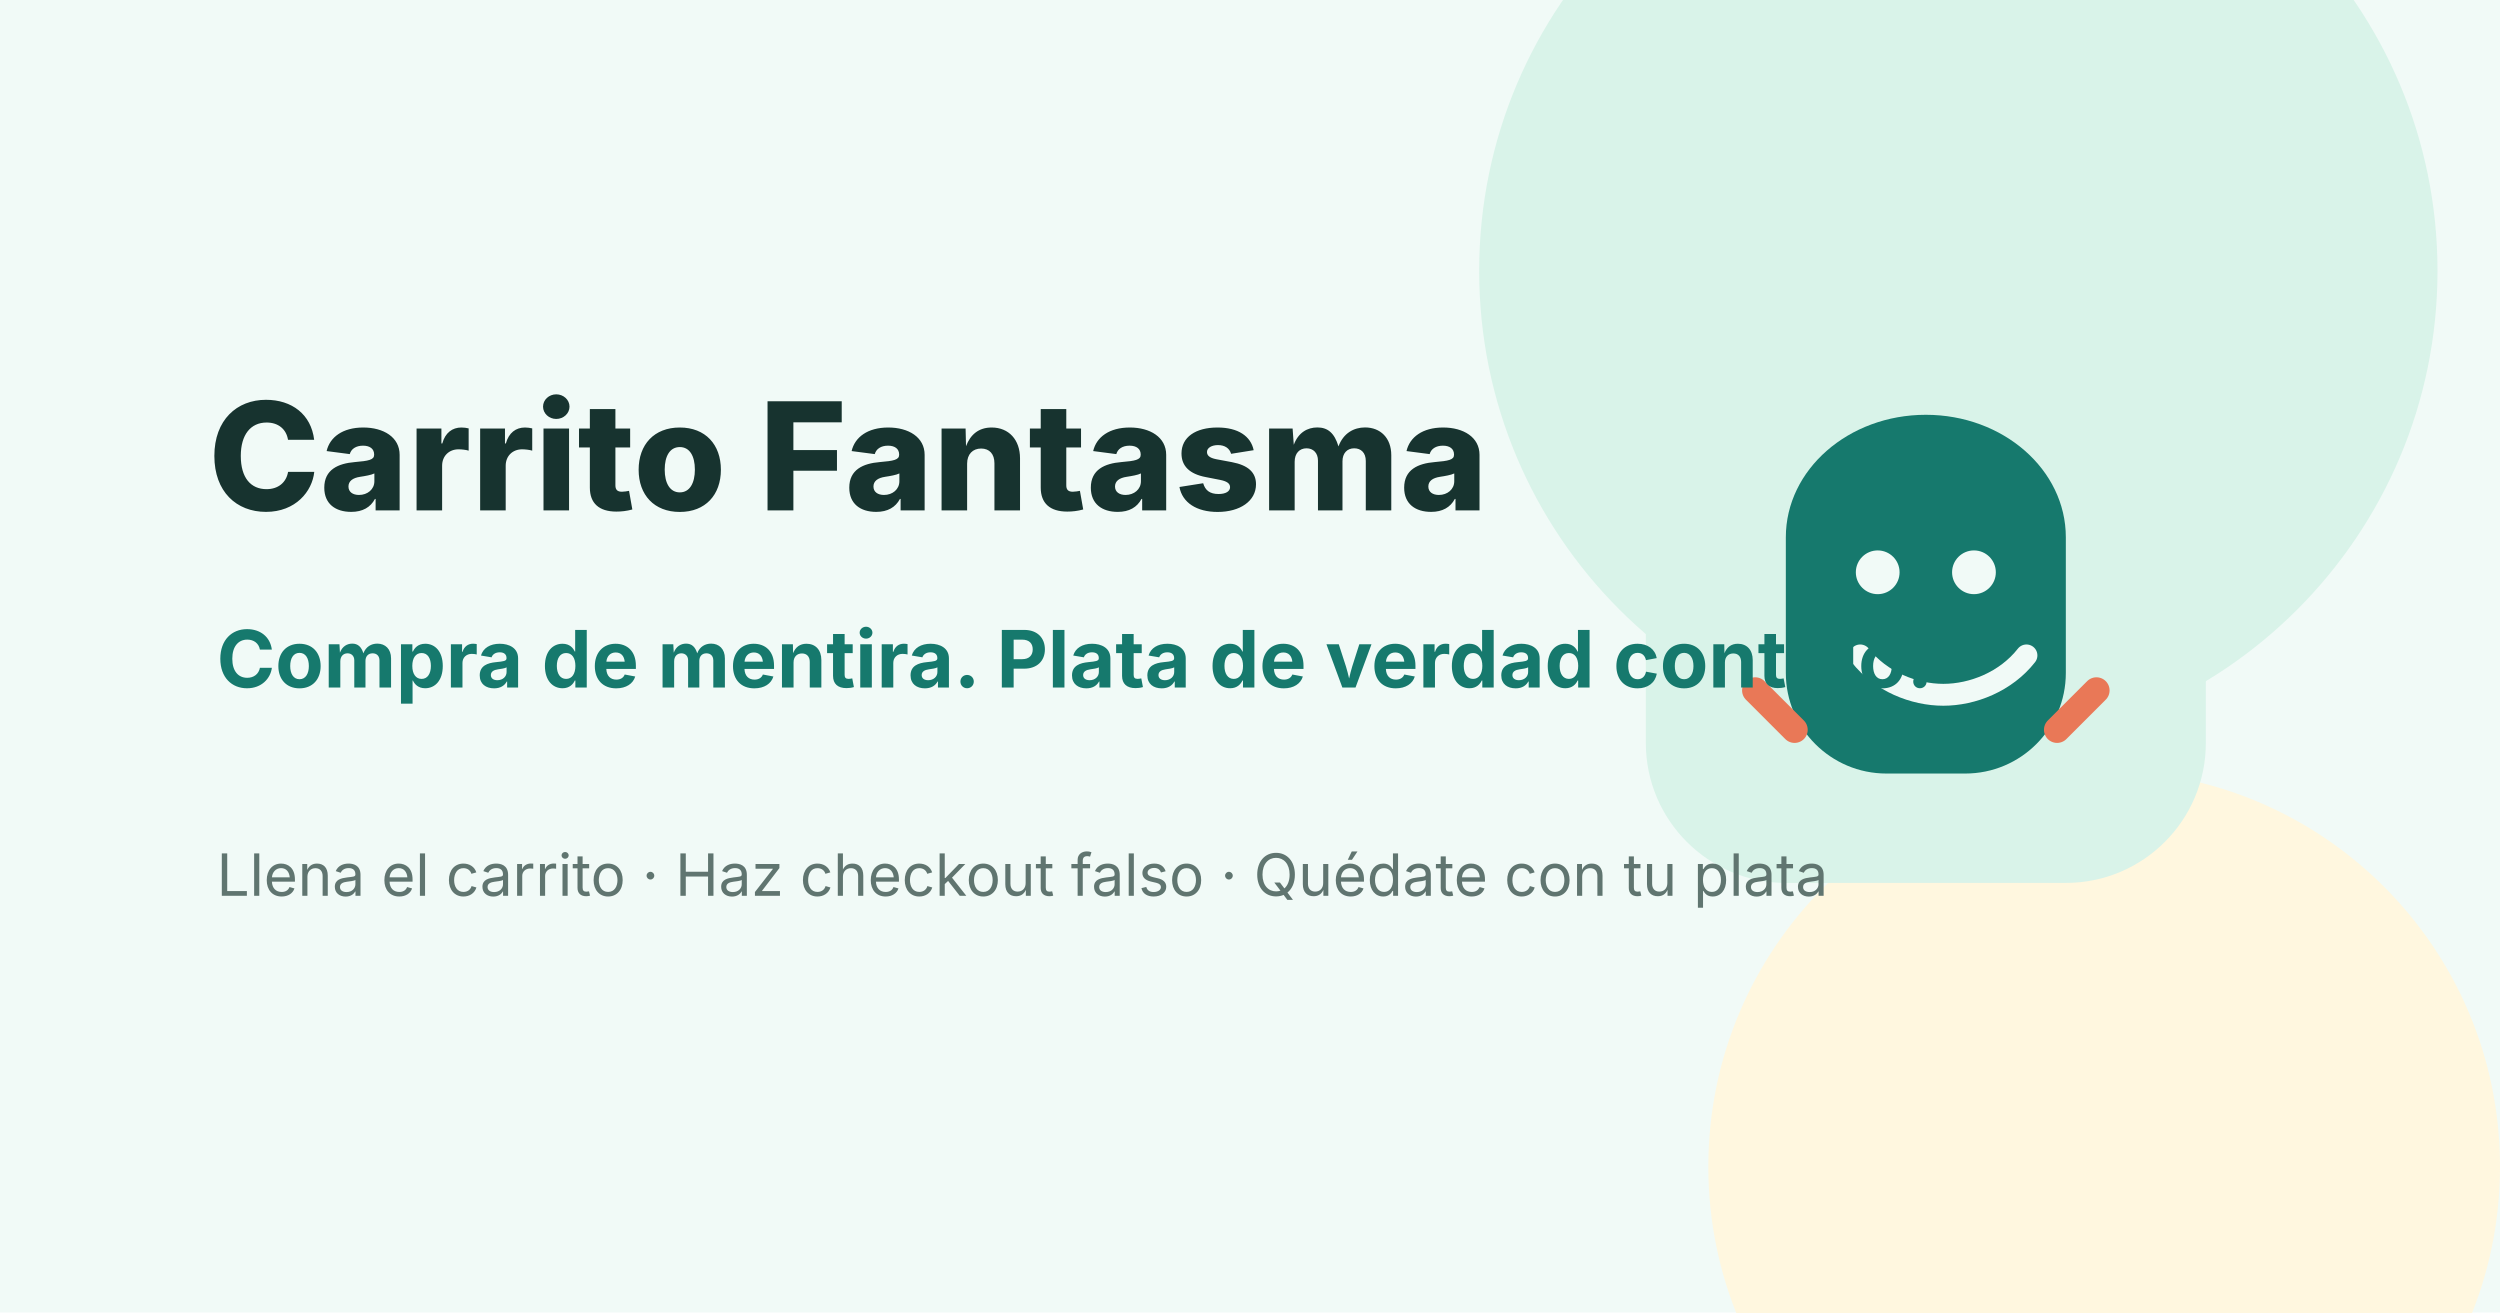
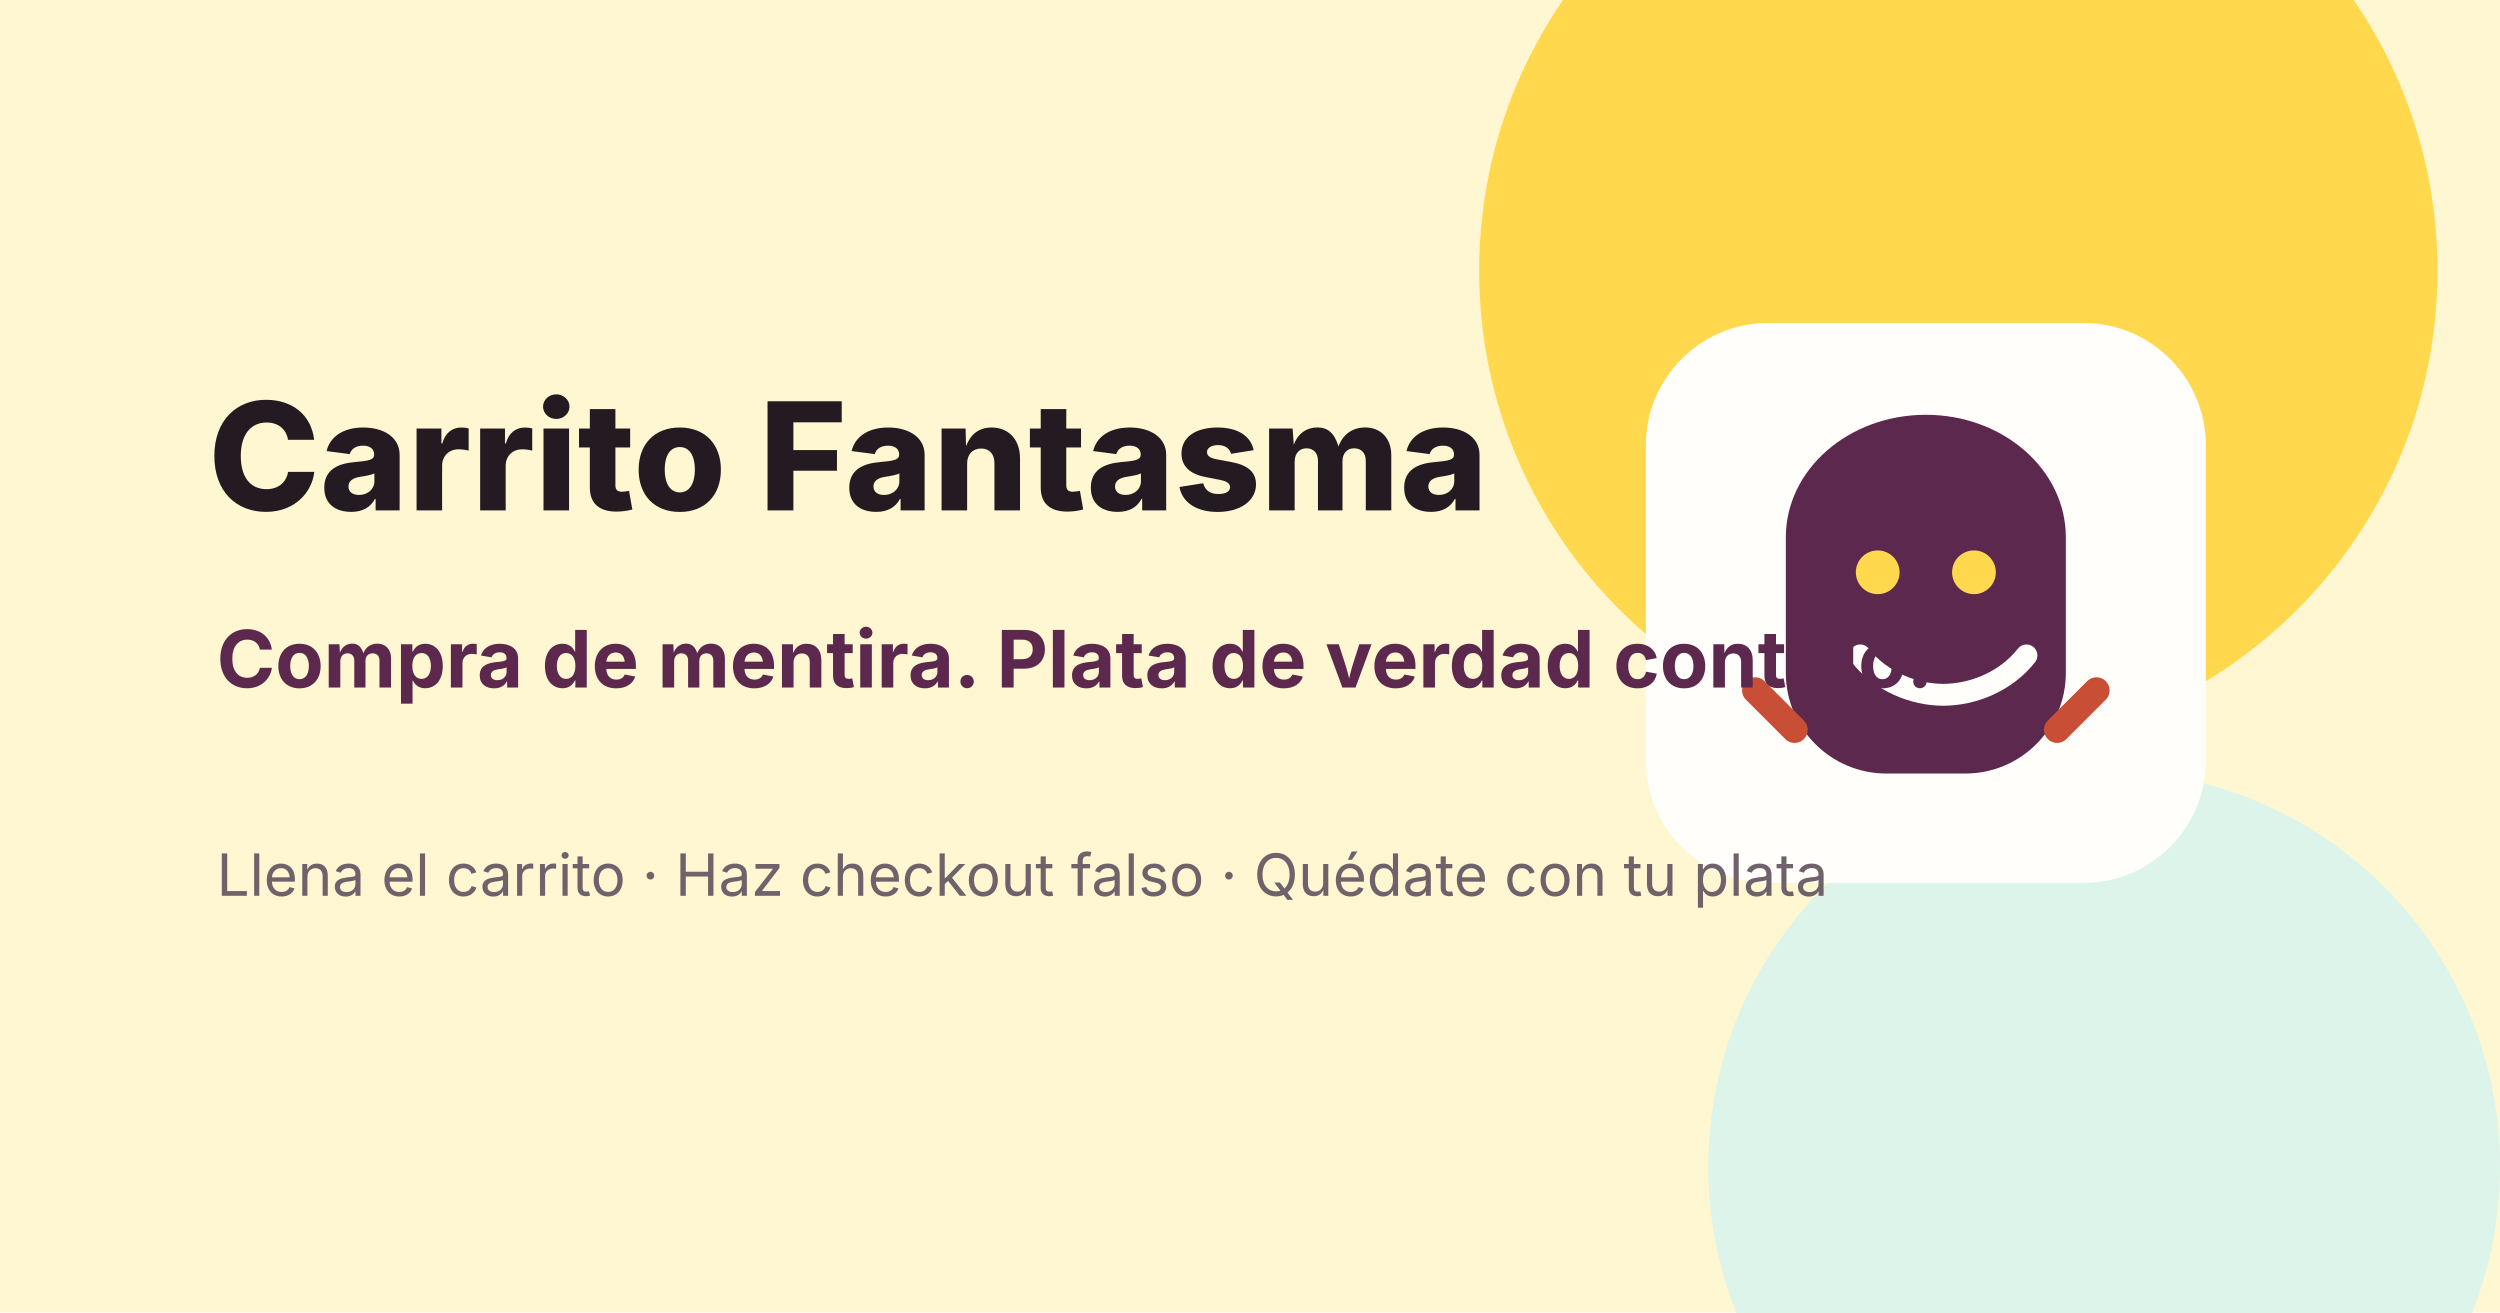
<svg xmlns="http://www.w3.org/2000/svg" width="1200" height="630" viewBox="0 0 1200 630">
-   <rect width="1200" height="630" fill="#f1faf7" />
-   <circle cx="940" cy="130" r="230" fill="#d9f3e9" />
-   <circle cx="1010" cy="560" r="190" fill="#fff7df" />
+   <rect width="1200" height="630" fill="#fff7d1" />
+   <circle cx="940" cy="130" r="230" fill="#ffd84d" />
+   <circle cx="1010" cy="560" r="190" fill="#ddf4ea" />
  <g transform="translate(790 155) scale(2.1)">
-     <rect width="128" height="128" rx="32" fill="#d9f3e9" />
-     <path d="M32 49c0-15.46 14.33-28 32-28s32 12.54 32 28v31c0 12.7-10.3 23-23 23H55c-12.7 0-23-10.3-23-23V49Z" fill="#16796d" />
-     <circle cx="53" cy="57" r="5" fill="#f1faf7" />
-     <circle cx="75" cy="57" r="5" fill="#f1faf7" />
-     <path d="M49 76c4.7 6 12.3 9 19 9s14.3-3 19-9" fill="none" stroke="#f1faf7" stroke-linecap="round" stroke-width="5" />
-     <path d="m25 84 9 9m69-9-9 9" stroke="#e97857" stroke-linecap="round" stroke-width="6" />
+     <rect width="128" height="128" rx="28" fill="#fffefa" />
+     <path d="M32 49c0-15.46 14.33-28 32-28s32 12.54 32 28v31c0 12.7-10.3 23-23 23H55c-12.7 0-23-10.3-23-23V49Z" fill="#5c284d" />
+     <circle cx="53" cy="57" r="5" fill="#ffd84d" />
+     <circle cx="75" cy="57" r="5" fill="#ffd84d" />
+     <path d="M49 76c4.7 6 12.3 9 19 9s14.3-3 19-9" fill="none" stroke="#fffefa" stroke-linecap="round" stroke-width="5" />
+     <path d="m25 84 9 9m69-9-9 9" stroke="#c84f36" stroke-linecap="round" stroke-width="6" />
  </g>
-   <text x="100" y="245" fill="#17332f" font-family="Inter, Arial, sans-serif" font-size="72" font-weight="800">Carrito Fantasma</text>
-   <text x="104" y="330" fill="#16796d" font-family="Inter, Arial, sans-serif" font-size="38" font-weight="700">Compra de mentira. Plata de verdad contigo.</text>
-   <text x="104" y="430" fill="#607570" font-family="Inter, Arial, sans-serif" font-size="28">Llena el carrito · Haz checkout falso · Quédate con tu plata</text>
+   <text x="100" y="245" fill="#241b22" font-family="Inter, Arial, sans-serif" font-size="72" font-weight="800">Carrito Fantasma</text>
+   <text x="104" y="330" fill="#5c284d" font-family="Inter, Arial, sans-serif" font-size="38" font-weight="700">Compra de mentira. Plata de verdad contigo.</text>
+   <text x="104" y="430" fill="#6f626b" font-family="Inter, Arial, sans-serif" font-size="28">Llena el carrito · Haz checkout falso · Quédate con tu plata</text>
</svg>
